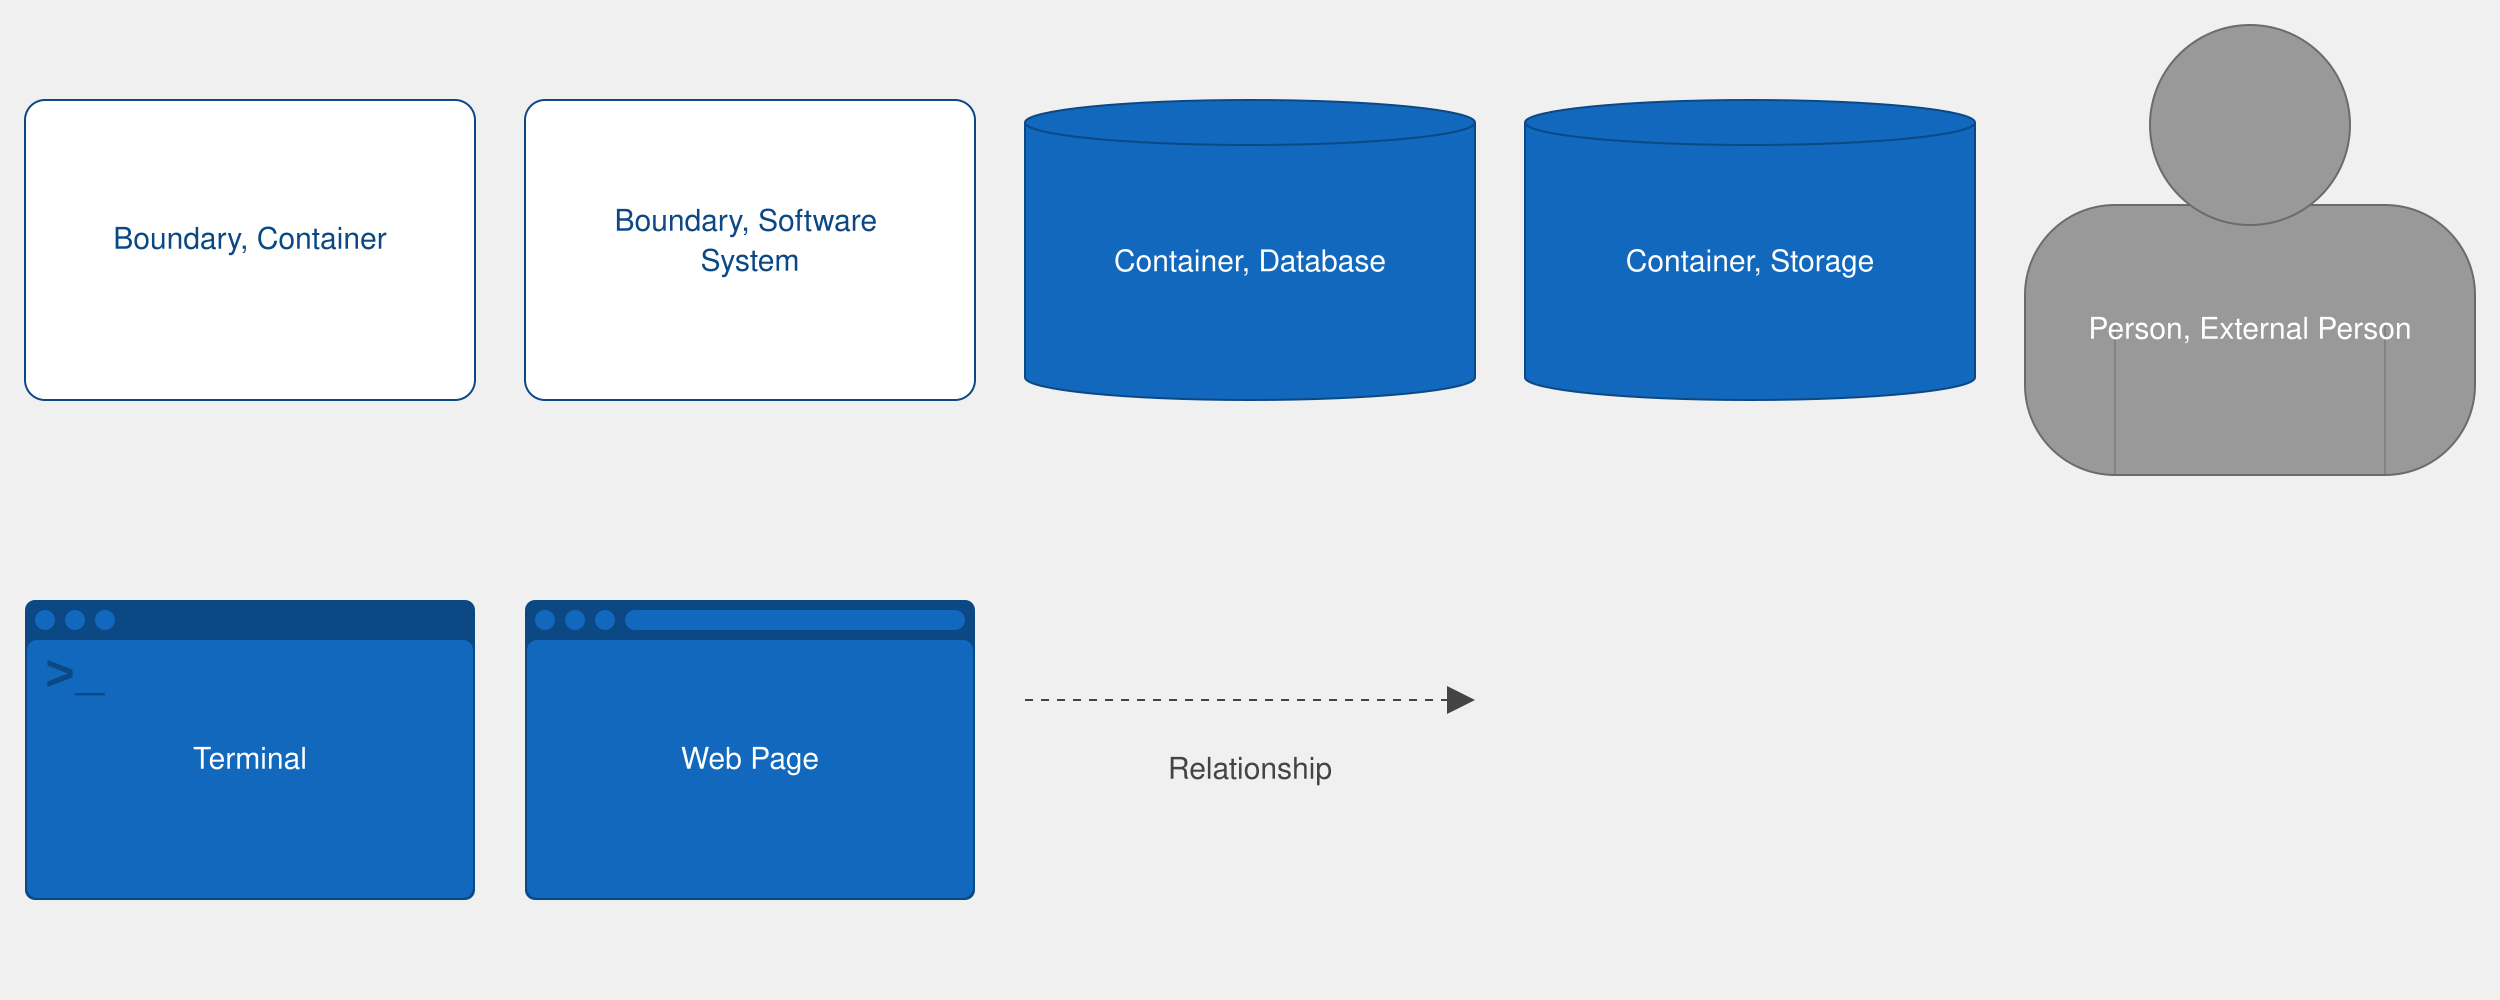
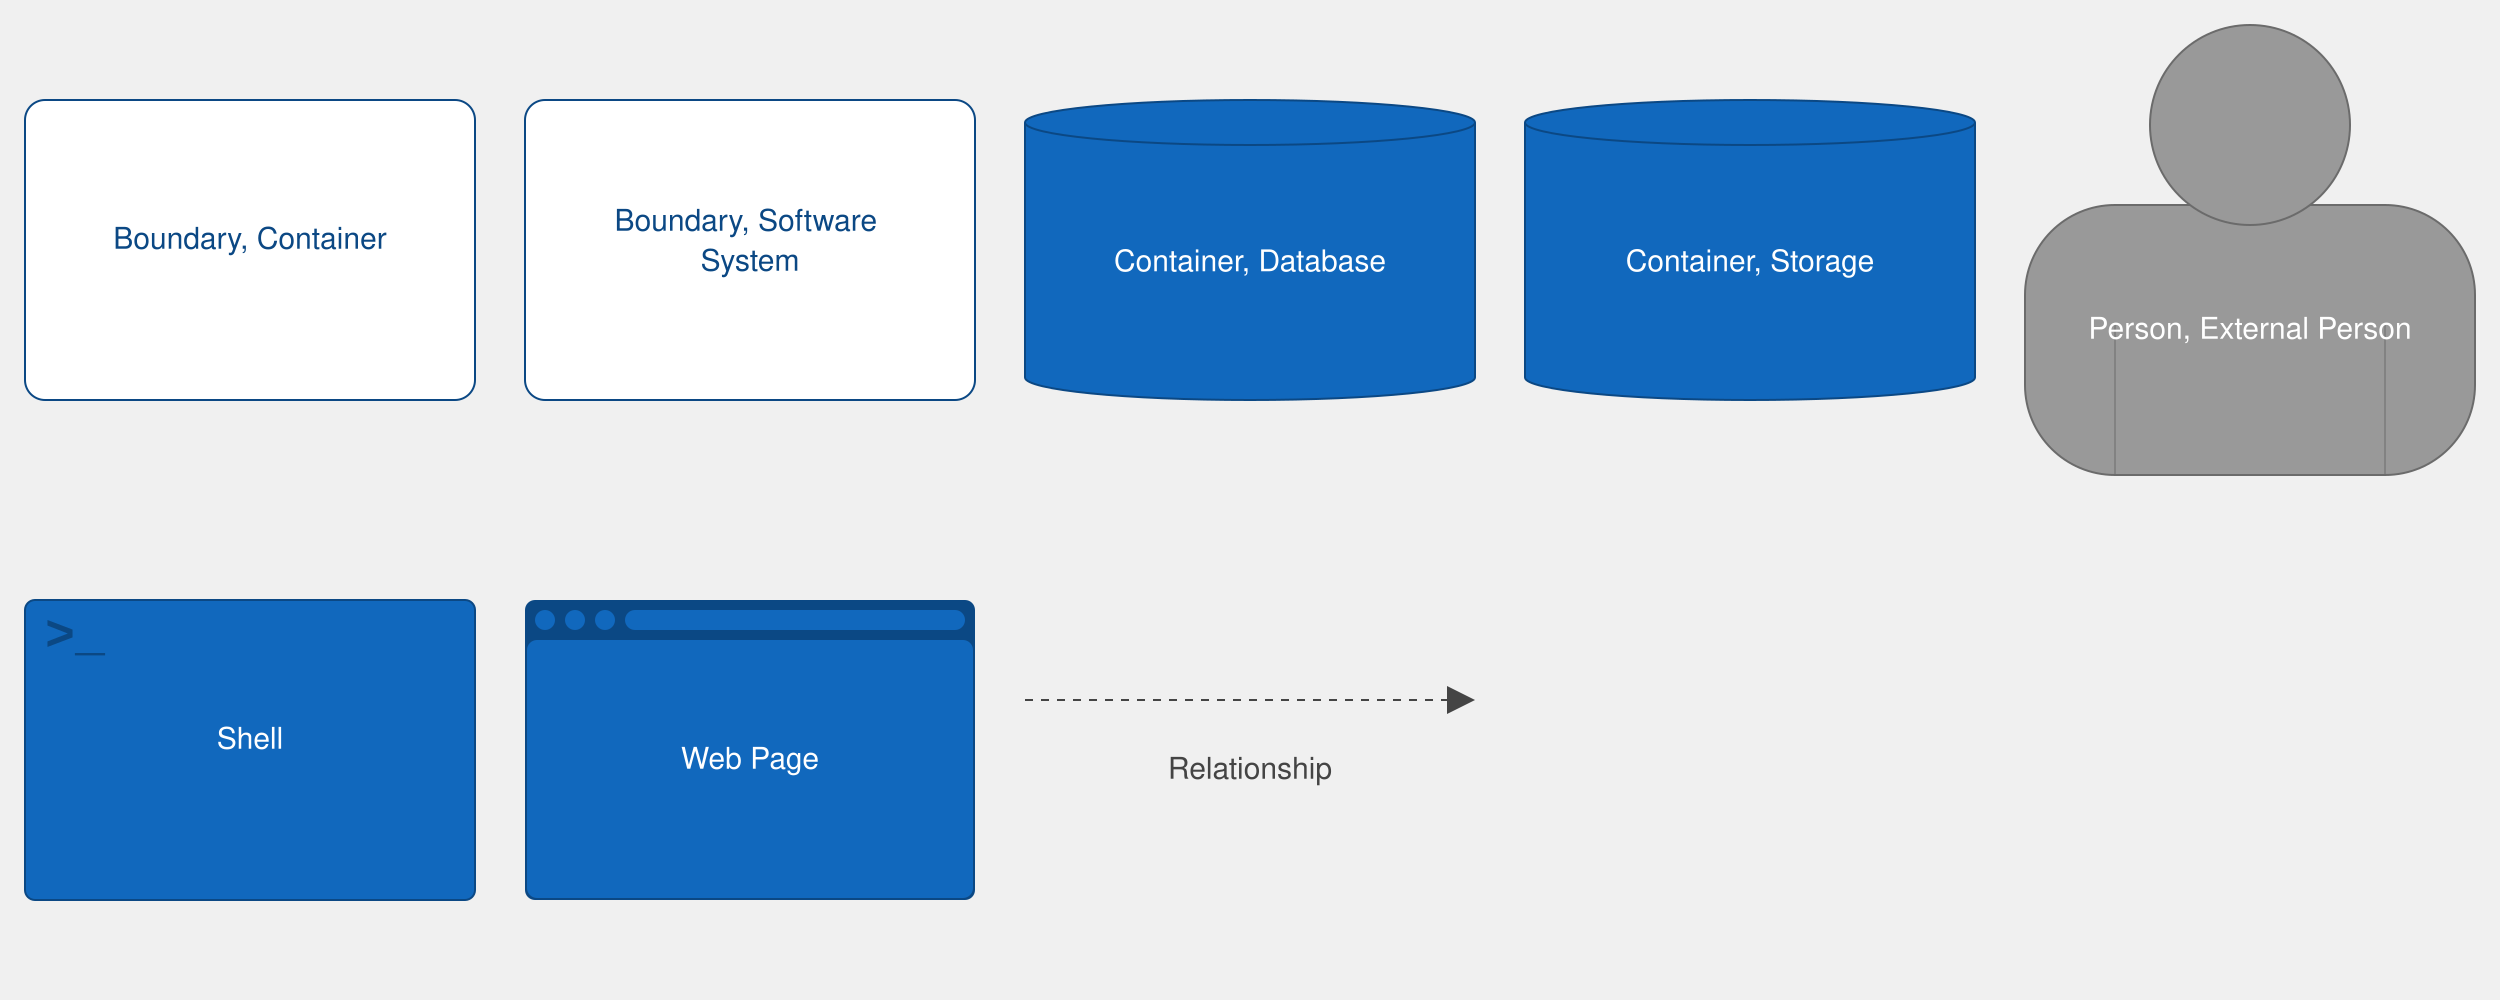
<svg xmlns="http://www.w3.org/2000/svg" version="1.1" viewBox="0 0 2500 1000" style="background: #ffffff">
  <g transform="translate(25,100)">
    <rect width="450" height="300" rx="20" ry="20" x="0" y="0" fill="#ffffff" stroke-width="2" stroke="#0b4884" stroke-dasharray="" />
    <text x="225" y="95" text-anchor="middle" dominant-baseline="hanging" fill="#0b4884" font-size="30px" font-family="Tahoma, Verdana, Helvetica, Arial">
      <tspan x="225" dy="40px">Boundary, Container</tspan>
    </text>
  </g>
  <g transform="translate(525,100)">
    <rect width="450" height="300" rx="20" ry="20" x="0" y="0" fill="#ffffff" stroke-width="2" stroke="#0b4884" stroke-dasharray="" />
    <text x="225" y="77" text-anchor="middle" dominant-baseline="hanging" fill="#0b4884" font-size="30px" font-family="Tahoma, Verdana, Helvetica, Arial">
      <tspan x="225" dy="40px">Boundary, Software</tspan>
      <tspan x="225" dy="40px">System</tspan>
    </text>
  </g>
  <g transform="translate(1025,100)">
    <path id="keyElementCylinderPath" d="M 0,22.5 a 225,22.5 0,0,0 450 0 a 225,22.5 0,0,0 -450 0 l 0,255 a 225,22.5 0,0,0 450 0 l 0,-255" fill="#1168bd" stroke-width="2" stroke="#0b4884" stroke-dasharray="" />
    <text x="225" y="117.5" text-anchor="middle" dominant-baseline="hanging" fill="#ffffff" font-size="30px" font-family="Tahoma, Verdana, Helvetica, Arial">
      <tspan x="225" dy="40px">Container, Database</tspan>
    </text>
  </g>
  <g transform="translate(1525,100)">
    <path id="keyElementCylinderPath" d="M 0,22.5 a 225,22.5 0,0,0 450 0 a 225,22.5 0,0,0 -450 0 l 0,255 a 225,22.5 0,0,0 450 0 l 0,-255" fill="#1168bd" stroke-width="2" stroke="#0b4884" stroke-dasharray="" />
    <text x="225" y="117.5" text-anchor="middle" dominant-baseline="hanging" fill="#ffffff" font-size="30px" font-family="Tahoma, Verdana, Helvetica, Arial">
      <tspan x="225" dy="40px">Container, Storage</tspan>
    </text>
  </g>
  <g transform="translate(2025,25)">
    <rect x="0" y="180" width="450" height="270" rx="90" fill="#999999" stroke-width="2" stroke="#6b6b6b" stroke-dasharray="" />
    <circle cx="225" cy="100" r="100" fill="#999999" stroke-width="2" stroke="#6b6b6b" stroke-dasharray="" />
    <line x1="90" y1="300" x2="90" y2="450" stroke-width="1" stroke="#6b6b6b" stroke-dasharray="" />
    <line x1="360" y1="300" x2="360" y2="450" stroke-width="1" stroke="#6b6b6b" stroke-dasharray="" />
    <text x="225" y="260" text-anchor="middle" dominant-baseline="hanging" fill="#ffffff" font-size="30px" font-family="Tahoma, Verdana, Helvetica, Arial">
      <tspan x="225" dy="40px">Person, External Person</tspan>
    </text>
  </g>
  <g transform="translate(25,600)">
-     <rect width="450" height="300" rx="10" ry="10" x="0" y="0" fill="#0b4884" stroke-width="0" stroke="#0b4884" stroke-dasharray="" />
-     <rect width="446" height="258" rx="10" ry="10" x="2" y="40" fill="#1168bd" stroke-width="0" />
-     <text x="50" y="90" text-anchor="middle" fill="#0b4884" font-size="50px" font-family="Courier New, Arial" font-weight="bold">
+     <rect width="450" height="300" rx="10" ry="10" x="0" y="0" fill="#1168bd" stroke-width="2" stroke="#0b4884" stroke-dasharray="" />
+     <text x="50" y="50" text-anchor="middle" fill="#0b4884" font-size="50px" font-family="Courier New, Arial" font-weight="bold">
      <tspan>&gt;_</tspan>
    </text>
-     <ellipse cx="20" cy="20" rx="10" ry="10" fill="#1168bd" stroke-width="0" />
-     <ellipse cx="50" cy="20" rx="10" ry="10" fill="#1168bd" stroke-width="0" />
-     <ellipse cx="80" cy="20" rx="10" ry="10" fill="#1168bd" stroke-width="0" />
-     <text x="225" y="115" text-anchor="middle" dominant-baseline="hanging" fill="#ffffff" font-size="30px" font-family="Tahoma, Verdana, Helvetica, Arial">
-       <tspan x="225" dy="40px">Terminal</tspan>
+     <text x="225" y="95" text-anchor="middle" dominant-baseline="hanging" fill="#ffffff" font-size="30px" font-family="Tahoma, Verdana, Helvetica, Arial">
+       <tspan x="225" dy="40px">Shell</tspan>
    </text>
  </g>
  <g transform="translate(525,600)">
    <rect width="450" height="300" rx="10" ry="10" x="0" y="0" fill="#0b4884" stroke-width="0" stroke="#0b4884" stroke-dasharray="" />
    <rect width="446" height="258" rx="10" ry="10" x="2" y="40" fill="#1168bd" stroke-width="0" />
    <rect width="340" height="20" rx="10" ry="10" x="100" y="10" fill="#1168bd" stroke-width="0" />
    <ellipse cx="20" cy="20" rx="10" ry="10" fill="#1168bd" stroke-width="0" />
    <ellipse cx="50" cy="20" rx="10" ry="10" fill="#1168bd" stroke-width="0" />
    <ellipse cx="80" cy="20" rx="10" ry="10" fill="#1168bd" stroke-width="0" />
    <text x="225" y="115" text-anchor="middle" dominant-baseline="hanging" fill="#ffffff" font-size="30px" font-family="Tahoma, Verdana, Helvetica, Arial">
      <tspan x="225" dy="40px">Web Page</tspan>
    </text>
  </g>
  <g transform="translate(1025,670)">
    <path d="M422,0 L422,44 L450,30 L 422,16" style="fill:#444444" />
    <path d="M0,30 L422,30" style="stroke:#444444; stroke-width: 2; fill: none; stroke-dasharray: 8 8;" />
    <text x="225" y="55" text-anchor="middle" dominant-baseline="hanging" fill="#444444" font-size="30px" font-family="Tahoma, Verdana, Helvetica, Arial">
      <tspan x="225" dy="40px">Relationship</tspan>
    </text>
  </g>
</svg>
